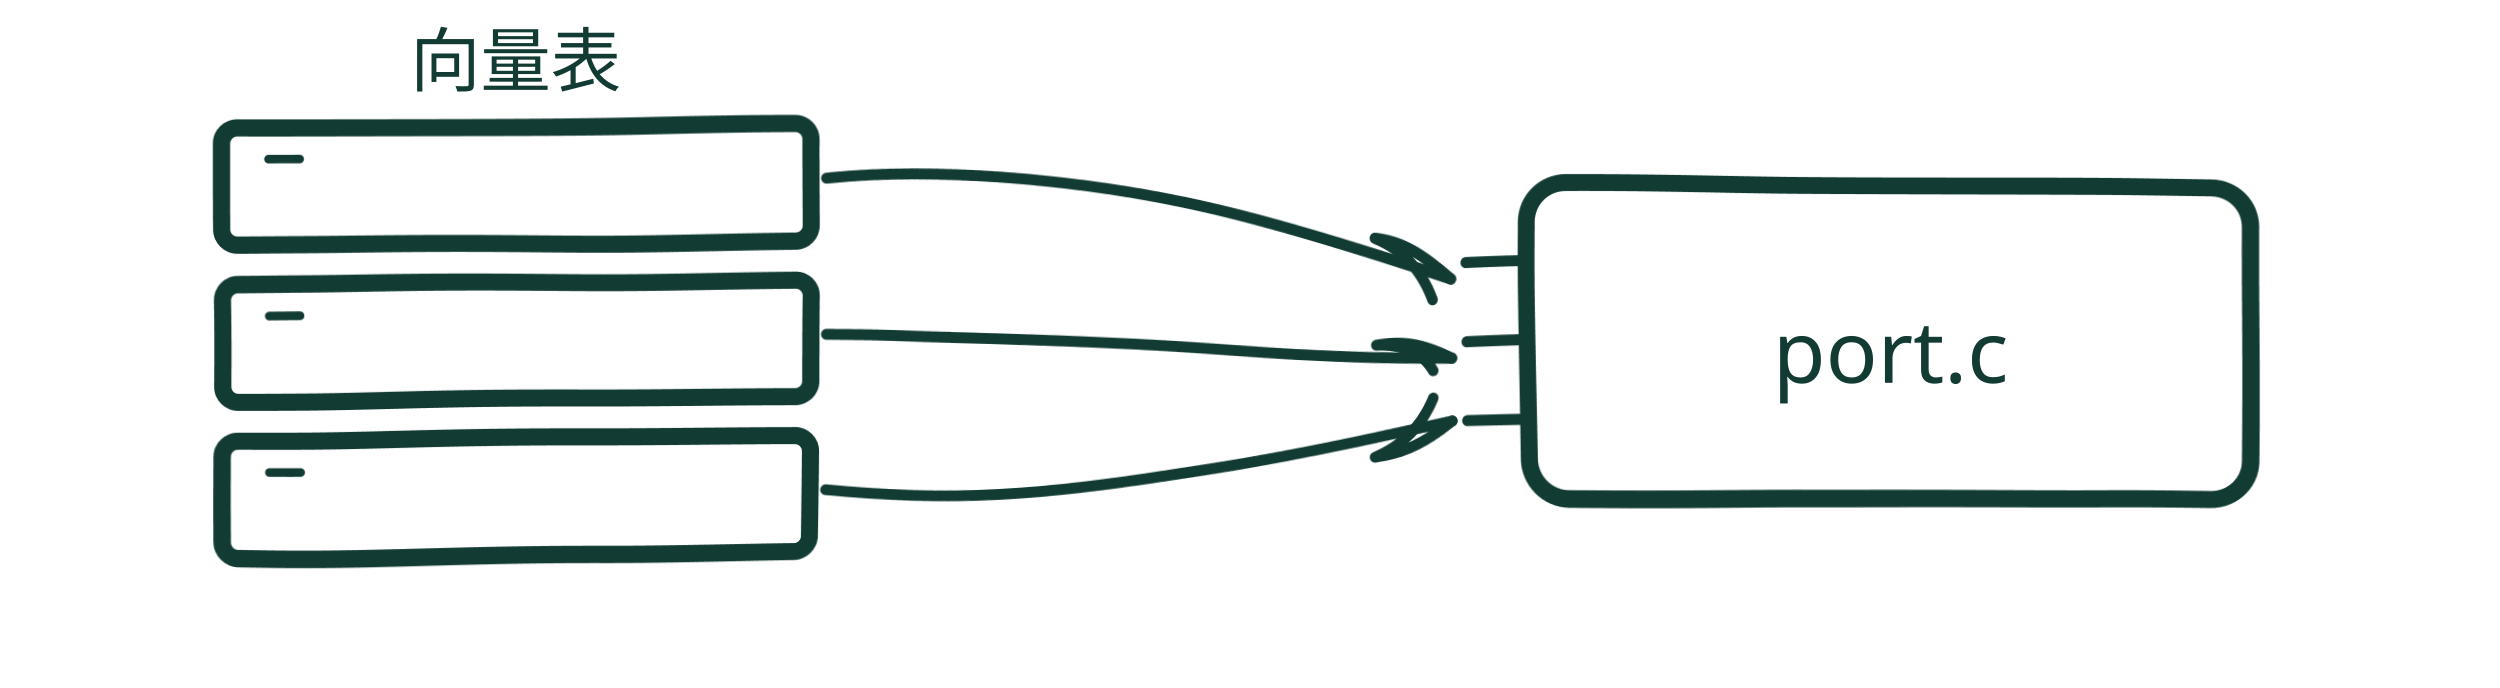
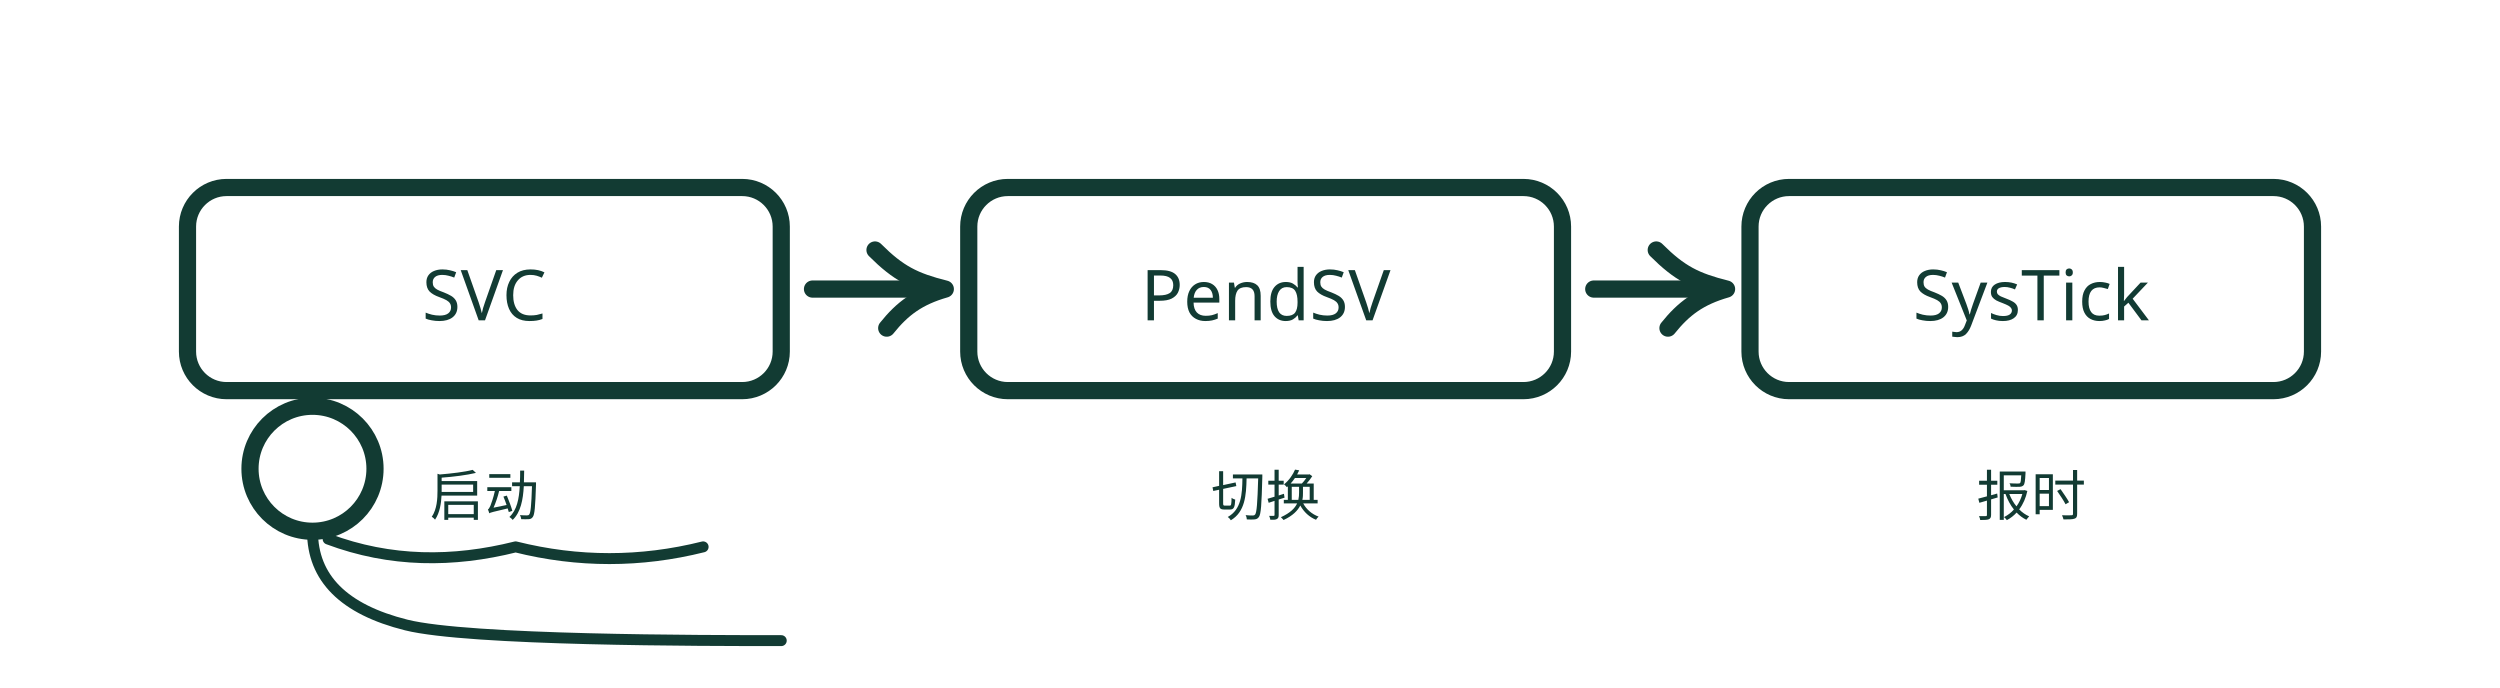
- <svg xmlns="http://www.w3.org/2000/svg" viewBox="0 0 320 88" role="img" aria-label="三个异常向量改接 port.c" fill="none" stroke="var(--cover-ink, #123b33)" stroke-linecap="round" stroke-linejoin="round">
-   <defs>
-     <filter id="hw-rtos-freertos-08-port-f407" x="-5%" y="-5%" width="110%" height="110%">
-       <feTurbulence type="fractalNoise" baseFrequency="0.013" numOctaves="2" seed="38" result="n" />
-       <feDisplacementMap in="SourceGraphic" in2="n" scale="3.2" />
-     </filter>
-   </defs>
-   <g filter="url(#hw-rtos-freertos-08-port-f407)">
-     <g stroke-width="2.2">
-       <rect x="28" y="16" width="76" height="15" rx="2" />
-       <rect x="28" y="36" width="76" height="15" rx="2" />
-       <rect x="28" y="56" width="76" height="15" rx="2" />
-     </g>
-     <g stroke-width="1.1">
-       <path d="M34 20 L38 20" />
-       <path d="M34 40 L38 40" />
-       <path d="M34 60 L38 60" />
-     </g>
-     <rect x="196" y="24" width="92" height="40" rx="5" stroke-width="2.2" />
-     <g stroke-width="1.4">
-       <path d="M196 34 L188 34" />
-       <path d="M196 44 L188 44" />
-       <path d="M196 54 L188 54" />
-     </g>
-     <g stroke-width="1.4">
-       <path d="M106 23 C 136 20, 164 28, 186 36" />
-       <path d="M106 43 C 134 43, 158 45, 186 46" />
-       <path d="M106 63 C 136 66, 164 58, 186 54" />
-       <path d="M186 36 C 182 32.5, 179.5 31, 176 30.5 C 179.5 32, 182 34.5, 183.5 38.5" />
-       <path d="M186 46 C 182 44, 179.5 43.5, 176 44 C 179.5 44, 182 45, 183.5 47.5" />
-       <path d="M186 54 C 182 57, 179.5 58, 176 58.5 C 179.5 57, 182 54.5, 183.5 51" />
-     </g>
-   </g>
-   <text x="66" y="11" font-size="9" font-family="sans-serif" fill="var(--cover-ink, #123b33)" stroke="none" text-anchor="middle">向量表</text>
-   <text x="242" y="49" font-size="11" font-family="sans-serif" fill="var(--cover-ink, #123b33)" stroke="none" text-anchor="middle">port.c</text>
+ <svg xmlns="http://www.w3.org/2000/svg" viewBox="0 0 320 88" role="img" aria-label="三个异常接力棒：SVC 点火、PendSV 换人、SysTick 报时" fill="none" stroke="var(--cover-ink, #123b33)" stroke-linecap="round" stroke-linejoin="round">
+   <circle cx="40" cy="60" r="8" stroke-width="2.2" />
+   <path d="M42 69 C 50 72, 58 72, 66 70 C 74 72, 82 72, 90 70" stroke-width="1.4" />
+   <rect x="24" y="24" width="76" height="26" rx="5" stroke-width="2.2" />
+   <text x="62" y="41" font-family="sans-serif" font-size="9" fill="var(--cover-ink, #123b33)" stroke="none" text-anchor="middle">SVC</text>
+   <rect x="124" y="24" width="76" height="26" rx="5" stroke-width="2.2" />
+   <text x="162" y="41" font-family="sans-serif" font-size="9" fill="var(--cover-ink, #123b33)" stroke="none" text-anchor="middle">PendSV</text>
+   <rect x="224" y="24" width="72" height="26" rx="5" stroke-width="2.2" />
+   <text x="260" y="41" font-family="sans-serif" font-size="9" fill="var(--cover-ink, #123b33)" stroke="none" text-anchor="middle">SysTick</text>
+   <path d="M104 37 C 110 37, 116 37, 120 37" stroke-width="2.2" />
+   <path d="M112 32 C 115 35, 117 36, 121 37 C 117.5 38, 115.5 39.5, 113.5 42" stroke-width="2.2" />
+   <path d="M204 37 C 210 37, 216 37, 220 37" stroke-width="2.2" />
+   <path d="M212 32 C 215 35, 217 36, 221 37 C 217.5 38, 215.5 39.5, 213.5 42" stroke-width="2.2" />
+   <path d="M40 68 C 40 74, 44 78, 52 80 C 60 82, 90 82, 100 82" stroke-width="1.4" />
+   <text x="62" y="66" font-family="sans-serif" font-size="7" fill="var(--cover-ink, #123b33)" stroke="none" text-anchor="middle">启动</text>
+   <text x="162" y="66" font-family="sans-serif" font-size="7" fill="var(--cover-ink, #123b33)" stroke="none" text-anchor="middle">切换</text>
+   <text x="260" y="66" font-family="sans-serif" font-size="7" fill="var(--cover-ink, #123b33)" stroke="none" text-anchor="middle">报时</text>
</svg>
